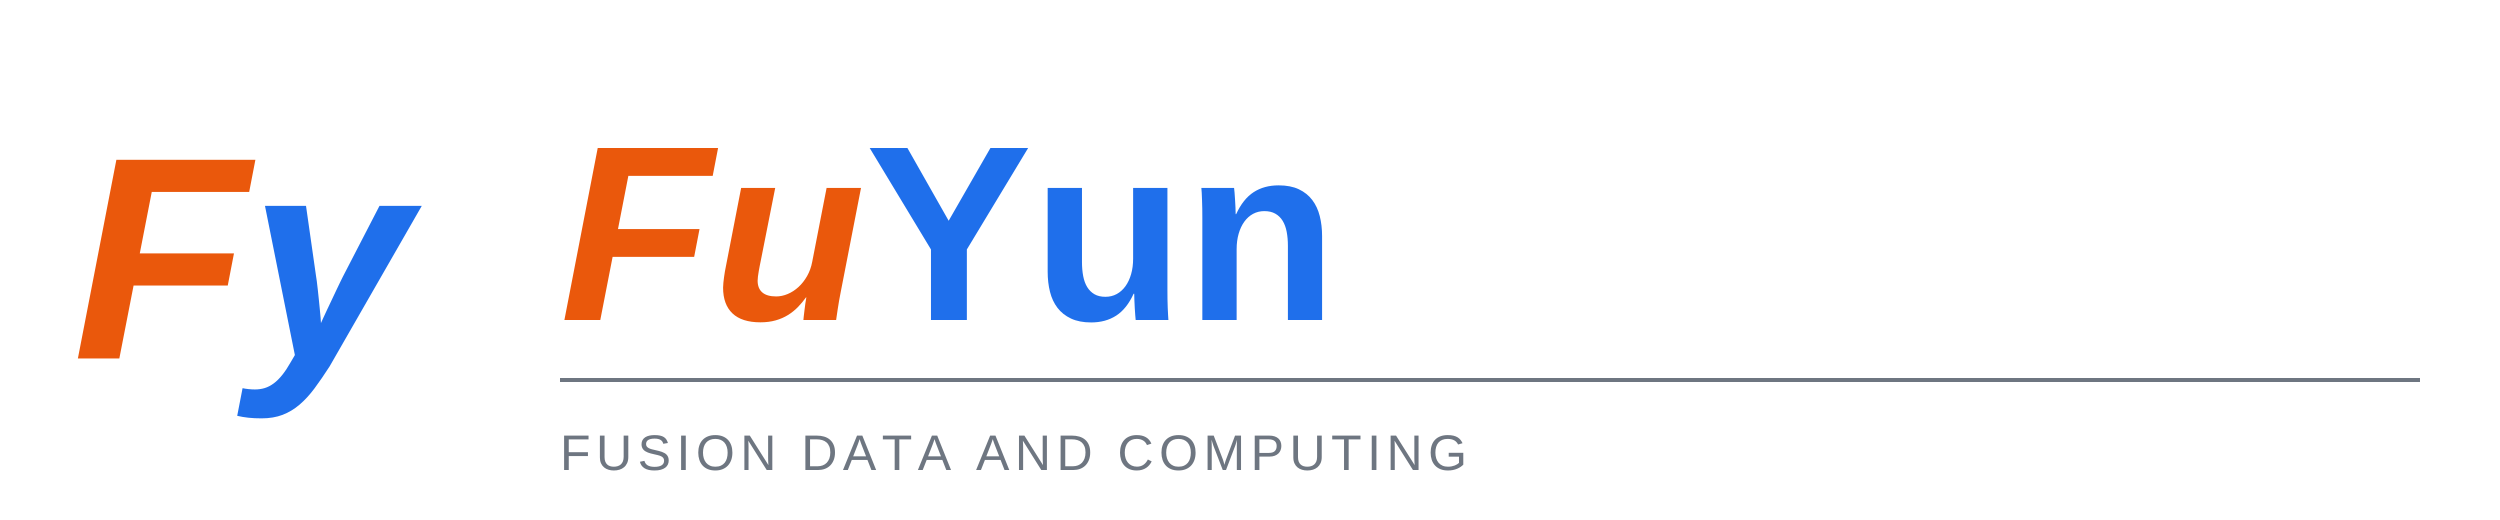
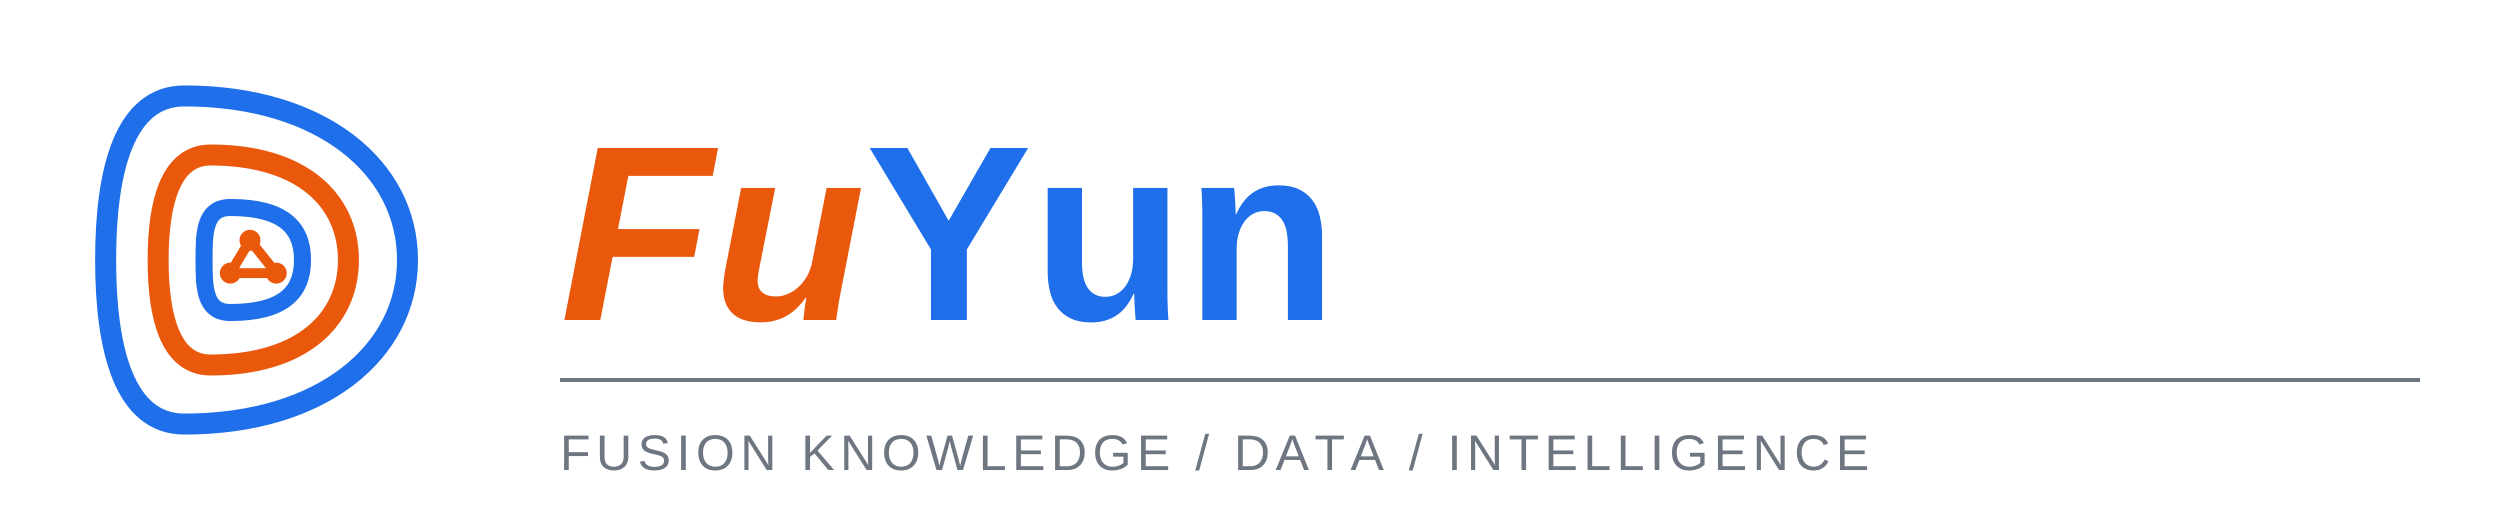
<svg xmlns="http://www.w3.org/2000/svg" viewBox="0 0 500 104" role="img" aria-labelledby="title desc">
  <g transform="translate(8 10) scale(1.3125)">
-     <path fill="#EA580C" d="M17.031 21.627 15.205 30.994H29.557L28.611 35.893H14.26L12.09 47.0H5.773L11.639 16.729H32.822L31.877 21.627Z" />
-     <path fill="#1F6FEB" d="M44.123 48.225Q42.92 50.094 41.835 51.555Q40.75 53.016 39.558 54.036Q38.365 55.057 36.969 55.594Q35.572 56.131 33.768 56.131Q32.65 56.131 31.759 56.034Q30.867 55.938 30.051 55.744L30.867 51.533Q31.254 51.619 31.78 51.673Q32.307 51.727 32.736 51.727Q33.553 51.727 34.251 51.512Q34.949 51.297 35.615 50.803Q36.281 50.309 36.926 49.503Q37.57 48.697 38.236 47.516L38.838 46.484L34.283 23.754H40.535L42.061 34.432Q42.104 34.668 42.179 35.227Q42.254 35.785 42.329 36.505Q42.404 37.225 42.49 38.02Q42.576 38.814 42.641 39.534Q42.705 40.254 42.759 40.812Q42.812 41.371 42.812 41.607Q42.92 41.371 43.167 40.823Q43.414 40.275 43.747 39.577Q44.08 38.879 44.445 38.105Q44.811 37.332 45.144 36.623Q45.477 35.914 45.756 35.345Q46.035 34.775 46.164 34.518L51.729 23.754H58.174Z" />
+     <g fill="none" stroke-linecap="round" stroke-linejoin="round">
+       <path d="M22 7C43 7 56 18 56 32C56 46 43 57 22 57C13 57 10 46 10 32C10 18 13 7 22 7Z" stroke="#1F6FEB" stroke-width="3.2" />
+       <path d="M26 16C40 16 47 23 47 32C47 41 40 48 26 48C20 48 18 41 18 32C18 23 20 16 26 16Z" stroke="#EA580C" stroke-width="3.2" />
+       <path d="M29 24C37 24 40 27 40 32C40 37 37 40 29 40C25 40 25 36 25 32C25 28 25 24 29 24Z" stroke="#1F6FEB" stroke-width="2.6" />
+     </g>
+     <path d="M29 34L32 29L36 34Z" fill="none" stroke="#EA580C" stroke-width="1.5" stroke-linejoin="round" />
+     <g fill="#EA580C">
+       <circle cx="29" cy="34" r="1.6" />
+       <circle cx="32" cy="29" r="1.6" />
+       <circle cx="36" cy="34" r="1.6" />
+     </g>
  </g>
  <path fill="#EA580C" d="M125.672 35.167 123.597 45.812H139.905L138.831 51.378H122.522L120.057 64.0H112.879L119.544 29.601H143.616L142.542 35.167ZM155.042 37.584 152.161 52.11Q152.063 52.574 151.954 53.136Q151.844 53.697 151.746 54.259Q151.648 54.82 151.587 55.309Q151.526 55.797 151.526 56.139Q151.526 57.677 152.454 58.482Q153.382 59.288 155.237 59.288Q156.385 59.288 157.544 58.8Q158.704 58.312 159.693 57.408Q160.682 56.505 161.414 55.223Q162.146 53.941 162.439 52.379L165.32 37.584H172.205L168.152 58.36Q167.981 59.19 167.823 60.106Q167.664 61.021 167.542 61.839Q167.42 62.657 167.334 63.243Q167.249 63.829 167.225 64.0H160.682Q160.682 63.878 160.743 63.341Q160.804 62.804 160.889 62.108Q160.975 61.412 161.072 60.692Q161.17 59.972 161.268 59.483H161.194Q160.462 60.509 159.583 61.412Q158.704 62.315 157.605 62.999Q156.507 63.683 155.14 64.073Q153.772 64.464 152.088 64.464Q148.377 64.464 146.497 62.682Q144.617 60.899 144.617 57.53Q144.617 57.091 144.678 56.529Q144.739 55.968 144.812 55.418Q144.886 54.869 144.971 54.356Q145.057 53.844 145.13 53.526L148.23 37.584Z" />
  <path fill="#1F6FEB" d="M193.372 49.889V64.0H186.194V49.889L173.938 29.601H181.482L189.734 44.151L198.084 29.601H205.628ZM216.395 37.584V52.403Q216.395 53.941 216.639 55.223Q216.883 56.505 217.444 57.42Q218.006 58.336 218.897 58.849Q219.788 59.361 221.082 59.361Q222.327 59.361 223.34 58.812Q224.354 58.263 225.086 57.25Q225.818 56.236 226.221 54.833Q226.624 53.429 226.624 51.744V37.584H233.484V58.092Q233.484 58.922 233.497 59.837Q233.509 60.753 233.545 61.571Q233.582 62.389 233.619 63.036Q233.655 63.683 233.68 64.0H227.137Q227.112 63.707 227.051 63.06Q226.99 62.413 226.954 61.632Q226.917 60.851 226.88 60.069Q226.844 59.288 226.844 58.751H226.722Q225.354 61.754 223.243 63.121Q221.131 64.488 218.226 64.488Q215.857 64.488 214.197 63.707Q212.537 62.926 211.5 61.571Q210.462 60.216 209.998 58.36Q209.534 56.505 209.534 54.356V37.584ZM257.581 64.0V49.181Q257.581 47.643 257.337 46.361Q257.093 45.079 256.531 44.164Q255.97 43.248 255.066 42.735Q254.163 42.223 252.869 42.223Q251.624 42.223 250.611 42.772Q249.598 43.321 248.865 44.334Q248.133 45.348 247.73 46.751Q247.327 48.155 247.327 49.84V64.0H240.467V43.492Q240.467 42.638 240.455 41.734Q240.442 40.831 240.406 40.013Q240.369 39.195 240.345 38.548Q240.32 37.901 240.271 37.584H246.814Q246.863 37.877 246.912 38.524Q246.961 39.171 247.01 39.952Q247.059 40.733 247.095 41.515Q247.132 42.296 247.132 42.833H247.229Q248.621 39.806 250.721 38.438Q252.82 37.071 255.726 37.071Q258.118 37.071 259.766 37.853Q261.414 38.634 262.452 40.001Q263.489 41.368 263.953 43.224Q264.417 45.079 264.417 47.228V64.0Z" />
  <path d="M112 76H484" stroke="#6E7681" stroke-width="0.8" />
-   <path fill="#6E7681" d="M113.753 87.882V90.44H117.591V91.212H113.753V94.0H112.82V87.12H117.708V87.882ZM122.778 94.098Q122.211 94.098 121.704 93.946Q121.196 93.795 120.812 93.475Q120.429 93.155 120.204 92.665Q119.98 92.174 119.98 91.5V87.12H120.912V91.422Q120.912 91.944 121.052 92.308Q121.191 92.672 121.44 92.901Q121.689 93.131 122.028 93.236Q122.368 93.341 122.773 93.341Q123.173 93.341 123.53 93.233Q123.886 93.126 124.155 92.892Q124.423 92.657 124.577 92.279Q124.731 91.9 124.731 91.358V87.12H125.659V91.412Q125.659 92.101 125.432 92.606Q125.204 93.111 124.814 93.443Q124.423 93.775 123.898 93.937Q123.373 94.098 122.778 94.098ZM133.741 92.101Q133.741 92.535 133.573 92.901Q133.404 93.268 133.053 93.534Q132.701 93.8 132.166 93.949Q131.632 94.098 130.899 94.098Q129.615 94.098 128.897 93.648Q128.179 93.199 127.984 92.35L128.887 92.169Q128.956 92.438 129.097 92.657Q129.239 92.877 129.481 93.036Q129.722 93.194 130.079 93.282Q130.435 93.37 130.933 93.37Q131.348 93.37 131.695 93.299Q132.042 93.229 132.291 93.082Q132.54 92.936 132.679 92.704Q132.818 92.472 132.818 92.149Q132.818 91.812 132.664 91.603Q132.511 91.393 132.232 91.256Q131.954 91.119 131.568 91.026Q131.182 90.934 130.714 90.826Q130.426 90.763 130.135 90.687Q129.845 90.611 129.578 90.506Q129.312 90.401 129.078 90.26Q128.844 90.118 128.673 89.92Q128.502 89.723 128.404 89.461Q128.306 89.2 128.306 88.858Q128.306 88.37 128.504 88.021Q128.702 87.672 129.054 87.447Q129.405 87.223 129.884 87.12Q130.362 87.018 130.919 87.018Q131.558 87.018 132.012 87.118Q132.467 87.218 132.779 87.418Q133.092 87.618 133.28 87.914Q133.468 88.209 133.58 88.6L132.662 88.761Q132.594 88.512 132.464 88.316Q132.335 88.121 132.125 87.989Q131.915 87.857 131.615 87.789Q131.314 87.721 130.909 87.721Q130.43 87.721 130.106 87.806Q129.781 87.892 129.583 88.038Q129.386 88.185 129.3 88.382Q129.215 88.58 129.215 88.81Q129.215 89.117 129.368 89.315Q129.522 89.513 129.786 89.645Q130.05 89.776 130.396 89.864Q130.743 89.952 131.134 90.04Q131.451 90.113 131.766 90.189Q132.081 90.265 132.369 90.37Q132.657 90.475 132.908 90.616Q133.16 90.758 133.346 90.963Q133.531 91.168 133.636 91.446Q133.741 91.725 133.741 92.101ZM136.223 94.0V87.12H137.155V94.0ZM146.478 90.528Q146.478 91.334 146.246 91.993Q146.014 92.652 145.575 93.121Q145.135 93.59 144.501 93.844Q143.866 94.098 143.06 94.098Q142.211 94.098 141.571 93.832Q140.931 93.565 140.506 93.089Q140.082 92.613 139.867 91.959Q139.652 91.305 139.652 90.528Q139.652 89.723 139.877 89.073Q140.101 88.424 140.536 87.967Q140.97 87.511 141.608 87.264Q142.245 87.018 143.07 87.018Q143.89 87.018 144.527 87.267Q145.165 87.516 145.597 87.975Q146.029 88.434 146.254 89.083Q146.478 89.732 146.478 90.528ZM145.526 90.528Q145.526 89.908 145.367 89.4Q145.209 88.893 144.899 88.531Q144.588 88.17 144.129 87.975Q143.671 87.779 143.07 87.779Q142.455 87.779 141.991 87.975Q141.527 88.17 141.217 88.531Q140.907 88.893 140.753 89.4Q140.599 89.908 140.599 90.528Q140.599 91.148 140.758 91.664Q140.917 92.179 141.227 92.552Q141.537 92.926 141.998 93.133Q142.46 93.341 143.06 93.341Q143.705 93.341 144.171 93.131Q144.637 92.921 144.938 92.547Q145.238 92.174 145.382 91.656Q145.526 91.139 145.526 90.528ZM153.34 94.0 149.658 88.141Q149.668 88.38 149.683 88.614Q149.692 88.814 149.7 89.037Q149.707 89.259 149.707 89.43V94.0H148.877V87.12H149.961L153.682 93.019Q153.667 92.779 153.652 92.54Q153.643 92.335 153.633 92.093Q153.623 91.852 153.623 91.632V87.12H154.463V94.0ZM167 90.489Q167 91.349 166.741 92.005Q166.482 92.662 166.033 93.104Q165.584 93.546 164.971 93.773Q164.358 94.0 163.65 94.0H161.077V87.12H163.352Q164.148 87.12 164.82 87.318Q165.491 87.516 165.974 87.928Q166.458 88.341 166.729 88.976Q167 89.61 167 90.489ZM166.062 90.489Q166.062 89.791 165.862 89.295Q165.662 88.8 165.301 88.482Q164.939 88.165 164.436 88.016Q163.933 87.867 163.333 87.867H162.01V93.253H163.543Q164.085 93.253 164.546 93.077Q165.008 92.901 165.345 92.555Q165.681 92.208 165.872 91.69Q166.062 91.173 166.062 90.489ZM174.277 94.0 173.49 91.988H170.356L169.565 94.0H168.598L171.405 87.12H172.465L175.229 94.0ZM172.328 88.99Q172.25 88.795 172.179 88.595Q172.109 88.395 172.055 88.231Q172.001 88.067 171.965 87.958Q171.928 87.848 171.923 87.823Q171.913 87.848 171.879 87.96Q171.845 88.072 171.789 88.238Q171.733 88.404 171.662 88.604Q171.591 88.805 171.518 89.0L170.639 91.261H173.212ZM179.864 87.882V94.0H178.936V87.882H176.573V87.12H182.227V87.882ZM189.255 94.0 188.469 91.988H185.334L184.543 94.0H183.576L186.384 87.12H187.443L190.207 94.0ZM187.307 88.99Q187.229 88.795 187.158 88.595Q187.087 88.395 187.033 88.231Q186.979 88.067 186.943 87.958Q186.906 87.848 186.901 87.823Q186.892 87.848 186.857 87.96Q186.823 88.072 186.767 88.238Q186.711 88.404 186.64 88.604Q186.569 88.805 186.496 89.0L185.617 91.261H188.19ZM200.903 94.0 200.117 91.988H196.982L196.191 94.0H195.224L198.032 87.12H199.092L201.855 94.0ZM198.955 88.99Q198.877 88.795 198.806 88.595Q198.735 88.395 198.681 88.231Q198.628 88.067 198.591 87.958Q198.554 87.848 198.55 87.823Q198.54 87.848 198.506 87.96Q198.471 88.072 198.415 88.238Q198.359 88.404 198.288 88.604Q198.218 88.805 198.144 89.0L197.265 91.261H199.839ZM208.258 94.0 204.576 88.141Q204.586 88.38 204.601 88.614Q204.611 88.814 204.618 89.037Q204.625 89.259 204.625 89.43V94.0H203.795V87.12H204.879L208.6 93.019Q208.585 92.779 208.571 92.54Q208.561 92.335 208.551 92.093Q208.541 91.852 208.541 91.632V87.12H209.381V94.0ZM218.04 90.489Q218.04 91.349 217.781 92.005Q217.522 92.662 217.073 93.104Q216.624 93.546 216.011 93.773Q215.398 94.0 214.69 94.0H212.117V87.12H214.392Q215.188 87.12 215.859 87.318Q216.531 87.516 217.014 87.928Q217.498 88.341 217.769 88.976Q218.04 89.61 218.04 90.489ZM217.102 90.489Q217.102 89.791 216.902 89.295Q216.702 88.8 216.34 88.482Q215.979 88.165 215.476 88.016Q214.973 87.867 214.373 87.867H213.049V93.253H214.583Q215.125 93.253 215.586 93.077Q216.047 92.901 216.384 92.555Q216.721 92.208 216.912 91.69Q217.102 91.173 217.102 90.489ZM227.364 87.779Q226.778 87.779 226.326 87.975Q225.874 88.17 225.569 88.531Q225.264 88.893 225.108 89.4Q224.952 89.908 224.952 90.528Q224.952 91.148 225.12 91.664Q225.288 92.179 225.603 92.55Q225.918 92.921 226.375 93.126Q226.831 93.331 227.403 93.331Q227.803 93.331 228.133 93.226Q228.462 93.121 228.728 92.931Q228.995 92.74 229.204 92.479Q229.414 92.218 229.576 91.9L230.337 92.281Q230.152 92.667 229.878 92.999Q229.605 93.331 229.236 93.575Q228.868 93.819 228.401 93.958Q227.935 94.098 227.359 94.098Q226.524 94.098 225.896 93.832Q225.269 93.565 224.847 93.089Q224.424 92.613 224.214 91.959Q224.004 91.305 224.004 90.528Q224.004 89.723 224.226 89.073Q224.449 88.424 224.876 87.967Q225.303 87.511 225.928 87.264Q226.553 87.018 227.354 87.018Q228.453 87.018 229.19 87.447Q229.927 87.877 230.274 88.722L229.39 89.015Q229.292 88.771 229.126 88.548Q228.96 88.326 228.711 88.155Q228.462 87.984 228.128 87.882Q227.793 87.779 227.364 87.779ZM239.118 90.528Q239.118 91.334 238.886 91.993Q238.654 92.652 238.215 93.121Q237.775 93.59 237.14 93.844Q236.506 94.098 235.7 94.098Q234.85 94.098 234.211 93.832Q233.571 93.565 233.146 93.089Q232.721 92.613 232.507 91.959Q232.292 91.305 232.292 90.528Q232.292 89.723 232.516 89.073Q232.741 88.424 233.176 87.967Q233.61 87.511 234.247 87.264Q234.885 87.018 235.71 87.018Q236.53 87.018 237.167 87.267Q237.804 87.516 238.237 87.975Q238.669 88.434 238.893 89.083Q239.118 89.732 239.118 90.528ZM238.166 90.528Q238.166 89.908 238.007 89.4Q237.848 88.893 237.538 88.531Q237.228 88.17 236.769 87.975Q236.31 87.779 235.71 87.779Q235.095 87.779 234.631 87.975Q234.167 88.17 233.857 88.531Q233.547 88.893 233.393 89.4Q233.239 89.908 233.239 90.528Q233.239 91.148 233.398 91.664Q233.556 92.179 233.867 92.552Q234.177 92.926 234.638 93.133Q235.099 93.341 235.7 93.341Q236.345 93.341 236.811 93.131Q237.277 92.921 237.577 92.547Q237.878 92.174 238.022 91.656Q238.166 91.139 238.166 90.528ZM247.366 94.0V89.41Q247.366 89.161 247.371 88.902Q247.376 88.644 247.386 88.429Q247.396 88.18 247.41 87.945Q247.342 88.194 247.269 88.438Q247.205 88.648 247.13 88.885Q247.054 89.122 246.981 89.312L245.203 94.0H244.549L242.747 89.312Q242.718 89.239 242.686 89.142Q242.654 89.044 242.618 88.934Q242.581 88.824 242.545 88.709Q242.508 88.595 242.474 88.482Q242.391 88.224 242.313 87.945Q242.318 88.219 242.327 88.487Q242.337 88.717 242.342 88.968Q242.347 89.22 242.347 89.41V94.0H241.517V87.12H242.742L244.573 91.891Q244.608 91.988 244.656 92.142Q244.705 92.296 244.749 92.457Q244.793 92.618 244.83 92.762Q244.866 92.906 244.881 92.984Q244.896 92.906 244.935 92.76Q244.974 92.613 245.025 92.452Q245.076 92.291 245.125 92.14Q245.174 91.988 245.213 91.891L247.01 87.12H248.206V94.0ZM256.269 89.19Q256.269 89.64 256.12 90.028Q255.971 90.416 255.676 90.702Q255.38 90.987 254.936 91.153Q254.492 91.319 253.901 91.319H251.879V94.0H250.947V87.12H253.842Q254.453 87.12 254.907 87.269Q255.361 87.418 255.664 87.689Q255.966 87.96 256.118 88.343Q256.269 88.727 256.269 89.19ZM255.332 89.2Q255.332 88.546 254.931 88.207Q254.531 87.867 253.73 87.867H251.879V90.582H253.769Q254.575 90.582 254.953 90.226Q255.332 89.869 255.332 89.2ZM261.466 94.098Q260.899 94.098 260.392 93.946Q259.884 93.795 259.5 93.475Q259.117 93.155 258.893 92.665Q258.668 92.174 258.668 91.5V87.12H259.601V91.422Q259.601 91.944 259.74 92.308Q259.879 92.672 260.128 92.901Q260.377 93.131 260.716 93.236Q261.056 93.341 261.461 93.341Q261.861 93.341 262.218 93.233Q262.574 93.126 262.843 92.892Q263.111 92.657 263.265 92.279Q263.419 91.9 263.419 91.358V87.12H264.347V91.412Q264.347 92.101 264.12 92.606Q263.893 93.111 263.502 93.443Q263.111 93.775 262.586 93.937Q262.062 94.098 261.466 94.098ZM269.734 87.882V94.0H268.806V87.882H266.443V87.12H272.097V87.882ZM274.349 94.0V87.12H275.282V94.0ZM282.588 94.0 278.906 88.141Q278.916 88.38 278.931 88.614Q278.941 88.814 278.948 89.037Q278.955 89.259 278.955 89.43V94.0H278.125V87.12H279.209L282.93 93.019Q282.915 92.779 282.901 92.54Q282.891 92.335 282.881 92.093Q282.871 91.852 282.871 91.632V87.12H283.711V94.0ZM286.129 90.528Q286.129 89.723 286.347 89.073Q286.564 88.424 286.996 87.967Q287.428 87.511 288.068 87.264Q288.708 87.018 289.552 87.018Q290.187 87.018 290.666 87.13Q291.144 87.242 291.496 87.452Q291.847 87.662 292.091 87.962Q292.336 88.263 292.506 88.639L291.618 88.902Q291.491 88.648 291.313 88.441Q291.134 88.233 290.88 88.087Q290.627 87.94 290.292 87.86Q289.958 87.779 289.528 87.779Q288.903 87.779 288.442 87.975Q287.98 88.17 287.677 88.531Q287.375 88.893 287.226 89.4Q287.077 89.908 287.077 90.528Q287.077 91.148 287.238 91.664Q287.399 92.179 287.716 92.552Q288.034 92.926 288.505 93.133Q288.976 93.341 289.596 93.341Q290.002 93.341 290.343 93.272Q290.685 93.204 290.961 93.094Q291.237 92.984 291.447 92.85Q291.657 92.716 291.798 92.579V91.339H289.743V90.558H292.658V92.931Q292.428 93.165 292.118 93.377Q291.808 93.59 291.422 93.751Q291.037 93.912 290.578 94.005Q290.119 94.098 289.596 94.098Q288.727 94.098 288.078 93.832Q287.428 93.565 286.996 93.089Q286.564 92.613 286.347 91.959Q286.129 91.305 286.129 90.528Z" />
+   <path fill="#6E7681" d="M113.753 87.882V90.44H117.591V91.212H113.753V94.0H112.82V87.12H117.708V87.882ZM122.778 94.098Q122.211 94.098 121.704 93.946Q121.196 93.795 120.812 93.475Q120.429 93.155 120.204 92.665Q119.98 92.174 119.98 91.5V87.12H120.912V91.422Q120.912 91.944 121.052 92.308Q121.191 92.672 121.44 92.901Q121.689 93.131 122.028 93.236Q122.368 93.341 122.773 93.341Q123.173 93.341 123.53 93.233Q123.886 93.126 124.155 92.892Q124.423 92.657 124.577 92.279Q124.731 91.9 124.731 91.358V87.12H125.659V91.412Q125.659 92.101 125.432 92.606Q125.204 93.111 124.814 93.443Q124.423 93.775 123.898 93.937Q123.373 94.098 122.778 94.098ZM133.741 92.101Q133.741 92.535 133.573 92.901Q133.404 93.268 133.053 93.534Q132.701 93.8 132.166 93.949Q131.632 94.098 130.899 94.098Q129.615 94.098 128.897 93.648Q128.179 93.199 127.984 92.35L128.887 92.169Q128.956 92.438 129.097 92.657Q129.239 92.877 129.481 93.036Q129.722 93.194 130.079 93.282Q130.435 93.37 130.933 93.37Q131.348 93.37 131.695 93.299Q132.042 93.229 132.291 93.082Q132.54 92.936 132.679 92.704Q132.818 92.472 132.818 92.149Q132.818 91.812 132.664 91.603Q132.511 91.393 132.232 91.256Q131.954 91.119 131.568 91.026Q131.182 90.934 130.714 90.826Q130.426 90.763 130.135 90.687Q129.845 90.611 129.578 90.506Q129.312 90.401 129.078 90.26Q128.844 90.118 128.673 89.92Q128.502 89.723 128.404 89.461Q128.306 89.2 128.306 88.858Q128.306 88.37 128.504 88.021Q128.702 87.672 129.054 87.447Q129.405 87.223 129.884 87.12Q130.362 87.018 130.919 87.018Q131.558 87.018 132.012 87.118Q132.467 87.218 132.779 87.418Q133.092 87.618 133.28 87.914Q133.468 88.209 133.58 88.6L132.662 88.761Q132.594 88.512 132.464 88.316Q132.335 88.121 132.125 87.989Q131.915 87.857 131.615 87.789Q131.314 87.721 130.909 87.721Q130.43 87.721 130.106 87.806Q129.781 87.892 129.583 88.038Q129.386 88.185 129.3 88.382Q129.215 88.58 129.215 88.81Q129.215 89.117 129.368 89.315Q129.522 89.513 129.786 89.645Q130.05 89.776 130.396 89.864Q130.743 89.952 131.134 90.04Q131.451 90.113 131.766 90.189Q132.081 90.265 132.369 90.37Q132.657 90.475 132.908 90.616Q133.16 90.758 133.346 90.963Q133.531 91.168 133.636 91.446Q133.741 91.725 133.741 92.101ZM136.223 94.0V87.12H137.155V94.0ZM146.478 90.528Q146.478 91.334 146.246 91.993Q146.014 92.652 145.575 93.121Q145.135 93.59 144.501 93.844Q143.866 94.098 143.06 94.098Q142.211 94.098 141.571 93.832Q140.931 93.565 140.506 93.089Q140.082 92.613 139.867 91.959Q139.652 91.305 139.652 90.528Q139.652 89.723 139.877 89.073Q140.101 88.424 140.536 87.967Q140.97 87.511 141.608 87.264Q142.245 87.018 143.07 87.018Q143.89 87.018 144.527 87.267Q145.165 87.516 145.597 87.975Q146.029 88.434 146.254 89.083Q146.478 89.732 146.478 90.528ZM145.526 90.528Q145.526 89.908 145.367 89.4Q145.209 88.893 144.899 88.531Q144.588 88.17 144.129 87.975Q143.671 87.779 143.07 87.779Q142.455 87.779 141.991 87.975Q141.527 88.17 141.217 88.531Q140.907 88.893 140.753 89.4Q140.599 89.908 140.599 90.528Q140.599 91.148 140.758 91.664Q140.917 92.179 141.227 92.552Q141.537 92.926 141.998 93.133Q142.46 93.341 143.06 93.341Q143.705 93.341 144.171 93.131Q144.637 92.921 144.938 92.547Q145.238 92.174 145.382 91.656Q145.526 91.139 145.526 90.528ZM153.34 94.0 149.658 88.141Q149.668 88.38 149.683 88.614Q149.692 88.814 149.7 89.037Q149.707 89.259 149.707 89.43V94.0H148.877V87.12H149.961L153.682 93.019Q153.667 92.779 153.652 92.54Q153.643 92.335 153.633 92.093Q153.623 91.852 153.623 91.632V87.12H154.463V94.0ZM165.657 94.0 162.908 90.68 162.01 91.363V94.0H161.077V87.12H162.01V90.567L165.325 87.12H166.424L163.494 90.108L166.814 94.0ZM173.31 94.0 169.628 88.141Q169.638 88.38 169.653 88.614Q169.662 88.814 169.67 89.037Q169.677 89.259 169.677 89.43V94.0H168.847V87.12H169.931L173.652 93.019Q173.637 92.779 173.622 92.54Q173.612 92.335 173.603 92.093Q173.593 91.852 173.593 91.632V87.12H174.433V94.0ZM183.648 90.528Q183.648 91.334 183.416 91.993Q183.184 92.652 182.745 93.121Q182.305 93.59 181.671 93.844Q181.036 94.098 180.23 94.098Q179.38 94.098 178.741 93.832Q178.101 93.565 177.676 93.089Q177.252 92.613 177.037 91.959Q176.822 91.305 176.822 90.528Q176.822 89.723 177.046 89.073Q177.271 88.424 177.706 87.967Q178.14 87.511 178.777 87.264Q179.415 87.018 180.24 87.018Q181.06 87.018 181.697 87.267Q182.335 87.516 182.767 87.975Q183.199 88.434 183.423 89.083Q183.648 89.732 183.648 90.528ZM182.696 90.528Q182.696 89.908 182.537 89.4Q182.379 88.893 182.068 88.531Q181.758 88.17 181.299 87.975Q180.84 87.779 180.24 87.779Q179.625 87.779 179.161 87.975Q178.697 88.17 178.387 88.531Q178.077 88.893 177.923 89.4Q177.769 89.908 177.769 90.528Q177.769 91.148 177.928 91.664Q178.087 92.179 178.397 92.552Q178.707 92.926 179.168 93.133Q179.629 93.341 180.23 93.341Q180.875 93.341 181.341 93.131Q181.807 92.921 182.108 92.547Q182.408 92.174 182.552 91.656Q182.696 91.139 182.696 90.528ZM192.604 94.0H191.491L190.3 89.63Q190.246 89.444 190.185 89.19Q190.124 88.937 190.075 88.707Q190.017 88.438 189.958 88.16Q189.895 88.443 189.836 88.712Q189.782 88.946 189.724 89.195Q189.665 89.444 189.611 89.63L188.41 94.0H187.297L185.271 87.12H186.242L187.478 91.49Q187.561 91.798 187.636 92.101Q187.712 92.403 187.766 92.643Q187.829 92.926 187.883 93.18Q187.956 92.843 188.034 92.516Q188.068 92.379 188.103 92.228Q188.137 92.076 188.173 91.93Q188.21 91.783 188.247 91.649Q188.283 91.515 188.312 91.402L189.509 87.12H190.402L191.599 91.402Q191.628 91.515 191.665 91.649Q191.701 91.783 191.738 91.927Q191.774 92.071 191.809 92.223Q191.843 92.374 191.877 92.511Q191.955 92.838 192.028 93.18Q192.033 93.18 192.072 93.011Q192.111 92.843 192.17 92.589Q192.229 92.335 192.299 92.04Q192.37 91.744 192.443 91.49L193.659 87.12H194.631ZM196.585 94.0V87.12H197.518V93.238H200.995V94.0ZM203.247 94.0V87.12H208.467V87.882H204.179V90.089H208.174V90.841H204.179V93.238H208.667V94.0ZM216.94 90.489Q216.94 91.349 216.681 92.005Q216.422 92.662 215.973 93.104Q215.524 93.546 214.911 93.773Q214.298 94.0 213.59 94.0H211.017V87.12H213.292Q214.088 87.12 214.759 87.318Q215.431 87.516 215.914 87.928Q216.398 88.341 216.669 88.976Q216.94 89.61 216.94 90.489ZM216.002 90.489Q216.002 89.791 215.802 89.295Q215.602 88.8 215.24 88.482Q214.879 88.165 214.376 88.016Q213.873 87.867 213.273 87.867H211.949V93.253H213.483Q214.025 93.253 214.486 93.077Q214.947 92.901 215.284 92.555Q215.621 92.208 215.812 91.69Q216.002 91.173 216.002 90.489ZM219.021 90.528Q219.021 89.723 219.238 89.073Q219.456 88.424 219.888 87.967Q220.32 87.511 220.96 87.264Q221.599 87.018 222.444 87.018Q223.079 87.018 223.557 87.13Q224.036 87.242 224.387 87.452Q224.739 87.662 224.983 87.962Q225.227 88.263 225.398 88.639L224.509 88.902Q224.382 88.648 224.204 88.441Q224.026 88.233 223.772 88.087Q223.518 87.94 223.184 87.86Q222.849 87.779 222.42 87.779Q221.795 87.779 221.333 87.975Q220.872 88.17 220.569 88.531Q220.266 88.893 220.117 89.4Q219.968 89.908 219.968 90.528Q219.968 91.148 220.129 91.664Q220.291 92.179 220.608 92.552Q220.925 92.926 221.397 93.133Q221.868 93.341 222.488 93.341Q222.893 93.341 223.235 93.272Q223.577 93.204 223.853 93.094Q224.129 92.984 224.338 92.85Q224.548 92.716 224.69 92.579V91.339H222.634V90.558H225.549V92.931Q225.32 93.165 225.01 93.377Q224.7 93.59 224.314 93.751Q223.928 93.912 223.469 94.005Q223.01 94.098 222.488 94.098Q221.619 94.098 220.969 93.832Q220.32 93.565 219.888 93.089Q219.456 92.613 219.238 91.959Q219.021 91.305 219.021 90.528ZM228.217 94.0V87.12H233.437V87.882H229.149V90.089H233.144V90.841H229.149V93.238H233.637V94.0ZM239.045 94.098 241.052 86.754H241.823L239.836 94.098ZM253.545 90.489Q253.545 91.349 253.286 92.005Q253.027 92.662 252.578 93.104Q252.129 93.546 251.516 93.773Q250.903 94.0 250.195 94.0H247.622V87.12H249.897Q250.693 87.12 251.364 87.318Q252.036 87.516 252.519 87.928Q253.003 88.341 253.274 88.976Q253.545 89.61 253.545 90.489ZM252.607 90.489Q252.607 89.791 252.407 89.295Q252.207 88.8 251.845 88.482Q251.484 88.165 250.981 88.016Q250.478 87.867 249.878 87.867H248.554V93.253H250.087Q250.629 93.253 251.091 93.077Q251.552 92.901 251.889 92.555Q252.226 92.208 252.417 91.69Q252.607 91.173 252.607 90.489ZM260.821 94.0 260.035 91.988H256.9L256.109 94.0H255.143L257.95 87.12H259.01L261.773 94.0ZM258.873 88.99Q258.795 88.795 258.724 88.595Q258.653 88.395 258.6 88.231Q258.546 88.067 258.509 87.958Q258.473 87.848 258.468 87.823Q258.458 87.848 258.424 87.96Q258.39 88.072 258.333 88.238Q258.277 88.404 258.207 88.604Q258.136 88.805 258.062 89.0L257.184 91.261H259.757ZM266.409 87.882V94.0H265.481V87.882H263.118V87.12H268.772V87.882ZM275.8 94.0 275.013 91.988H271.879L271.088 94.0H270.121L272.929 87.12H273.988L276.752 94.0ZM273.851 88.99Q273.773 88.795 273.702 88.595Q273.632 88.395 273.578 88.231Q273.524 88.067 273.488 87.958Q273.451 87.848 273.446 87.823Q273.436 87.848 273.402 87.96Q273.368 88.072 273.312 88.238Q273.256 88.404 273.185 88.604Q273.114 88.805 273.041 89.0L272.162 91.261H274.735ZM281.75 94.098 283.756 86.754H284.528L282.541 94.098ZM290.429 94.0V87.12H291.362V94.0ZM298.668 94.0 294.986 88.141Q294.996 88.38 295.011 88.614Q295.02 88.814 295.028 89.037Q295.035 89.259 295.035 89.43V94.0H294.205V87.12H295.289L299.01 93.019Q298.995 92.779 298.98 92.54Q298.971 92.335 298.961 92.093Q298.951 91.852 298.951 91.632V87.12H299.791V94.0ZM305.222 87.882V94.0H304.294V87.882H301.931V87.12H307.585V87.882ZM309.735 94.0V87.12H314.955V87.882H310.668V90.089H314.662V90.841H310.668V93.238H315.155V94.0ZM317.505 94.0V87.12H318.438V93.238H321.914V94.0ZM324.166 94.0V87.12H325.099V93.238H328.576V94.0ZM330.93 94.0V87.12H331.863V94.0ZM334.389 90.528Q334.389 89.723 334.606 89.073Q334.823 88.424 335.256 87.967Q335.688 87.511 336.327 87.264Q336.967 87.018 337.812 87.018Q338.446 87.018 338.925 87.13Q339.404 87.242 339.755 87.452Q340.107 87.662 340.351 87.962Q340.595 88.263 340.766 88.639L339.877 88.902Q339.75 88.648 339.572 88.441Q339.394 88.233 339.14 88.087Q338.886 87.94 338.551 87.86Q338.217 87.779 337.787 87.779Q337.162 87.779 336.701 87.975Q336.239 88.17 335.937 88.531Q335.634 88.893 335.485 89.4Q335.336 89.908 335.336 90.528Q335.336 91.148 335.497 91.664Q335.658 92.179 335.976 92.552Q336.293 92.926 336.764 93.133Q337.236 93.341 337.856 93.341Q338.261 93.341 338.603 93.272Q338.945 93.204 339.22 93.094Q339.496 92.984 339.706 92.85Q339.916 92.716 340.058 92.579V91.339H338.002V90.558H340.917V92.931Q340.688 93.165 340.378 93.377Q340.068 93.59 339.682 93.751Q339.296 93.912 338.837 94.005Q338.378 94.098 337.856 94.098Q336.987 94.098 336.337 93.832Q335.688 93.565 335.256 93.089Q334.823 92.613 334.606 91.959Q334.389 91.305 334.389 90.528ZM343.585 94.0V87.12H348.804V87.882H344.517V90.089H348.511V90.841H344.517V93.238H349.004V94.0ZM355.817 94.0 352.136 88.141Q352.146 88.38 352.16 88.614Q352.17 88.814 352.177 89.037Q352.185 89.259 352.185 89.43V94.0H351.354V87.12H352.438L356.159 93.019Q356.145 92.779 356.13 92.54Q356.12 92.335 356.11 92.093Q356.101 91.852 356.101 91.632V87.12H356.94V94.0ZM362.723 87.779Q362.137 87.779 361.685 87.975Q361.234 88.17 360.929 88.531Q360.623 88.893 360.467 89.4Q360.311 89.908 360.311 90.528Q360.311 91.148 360.479 91.664Q360.648 92.179 360.963 92.55Q361.278 92.921 361.734 93.126Q362.191 93.331 362.762 93.331Q363.163 93.331 363.492 93.226Q363.822 93.121 364.088 92.931Q364.354 92.74 364.564 92.479Q364.774 92.218 364.935 91.9L365.697 92.281Q365.511 92.667 365.238 92.999Q364.964 93.331 364.596 93.575Q364.227 93.819 363.761 93.958Q363.294 94.098 362.718 94.098Q361.883 94.098 361.256 93.832Q360.628 93.565 360.206 93.089Q359.784 92.613 359.574 91.959Q359.364 91.305 359.364 90.528Q359.364 89.723 359.586 89.073Q359.808 88.424 360.235 87.967Q360.663 87.511 361.288 87.264Q361.913 87.018 362.713 87.018Q363.812 87.018 364.549 87.447Q365.287 87.877 365.633 88.722L364.749 89.015Q364.652 88.771 364.486 88.548Q364.32 88.326 364.071 88.155Q363.822 87.984 363.487 87.882Q363.153 87.779 362.723 87.779ZM367.998 94.0V87.12H373.218V87.882H368.93V90.089H372.925V90.841H368.93V93.238H373.418V94.0Z" />
</svg>
